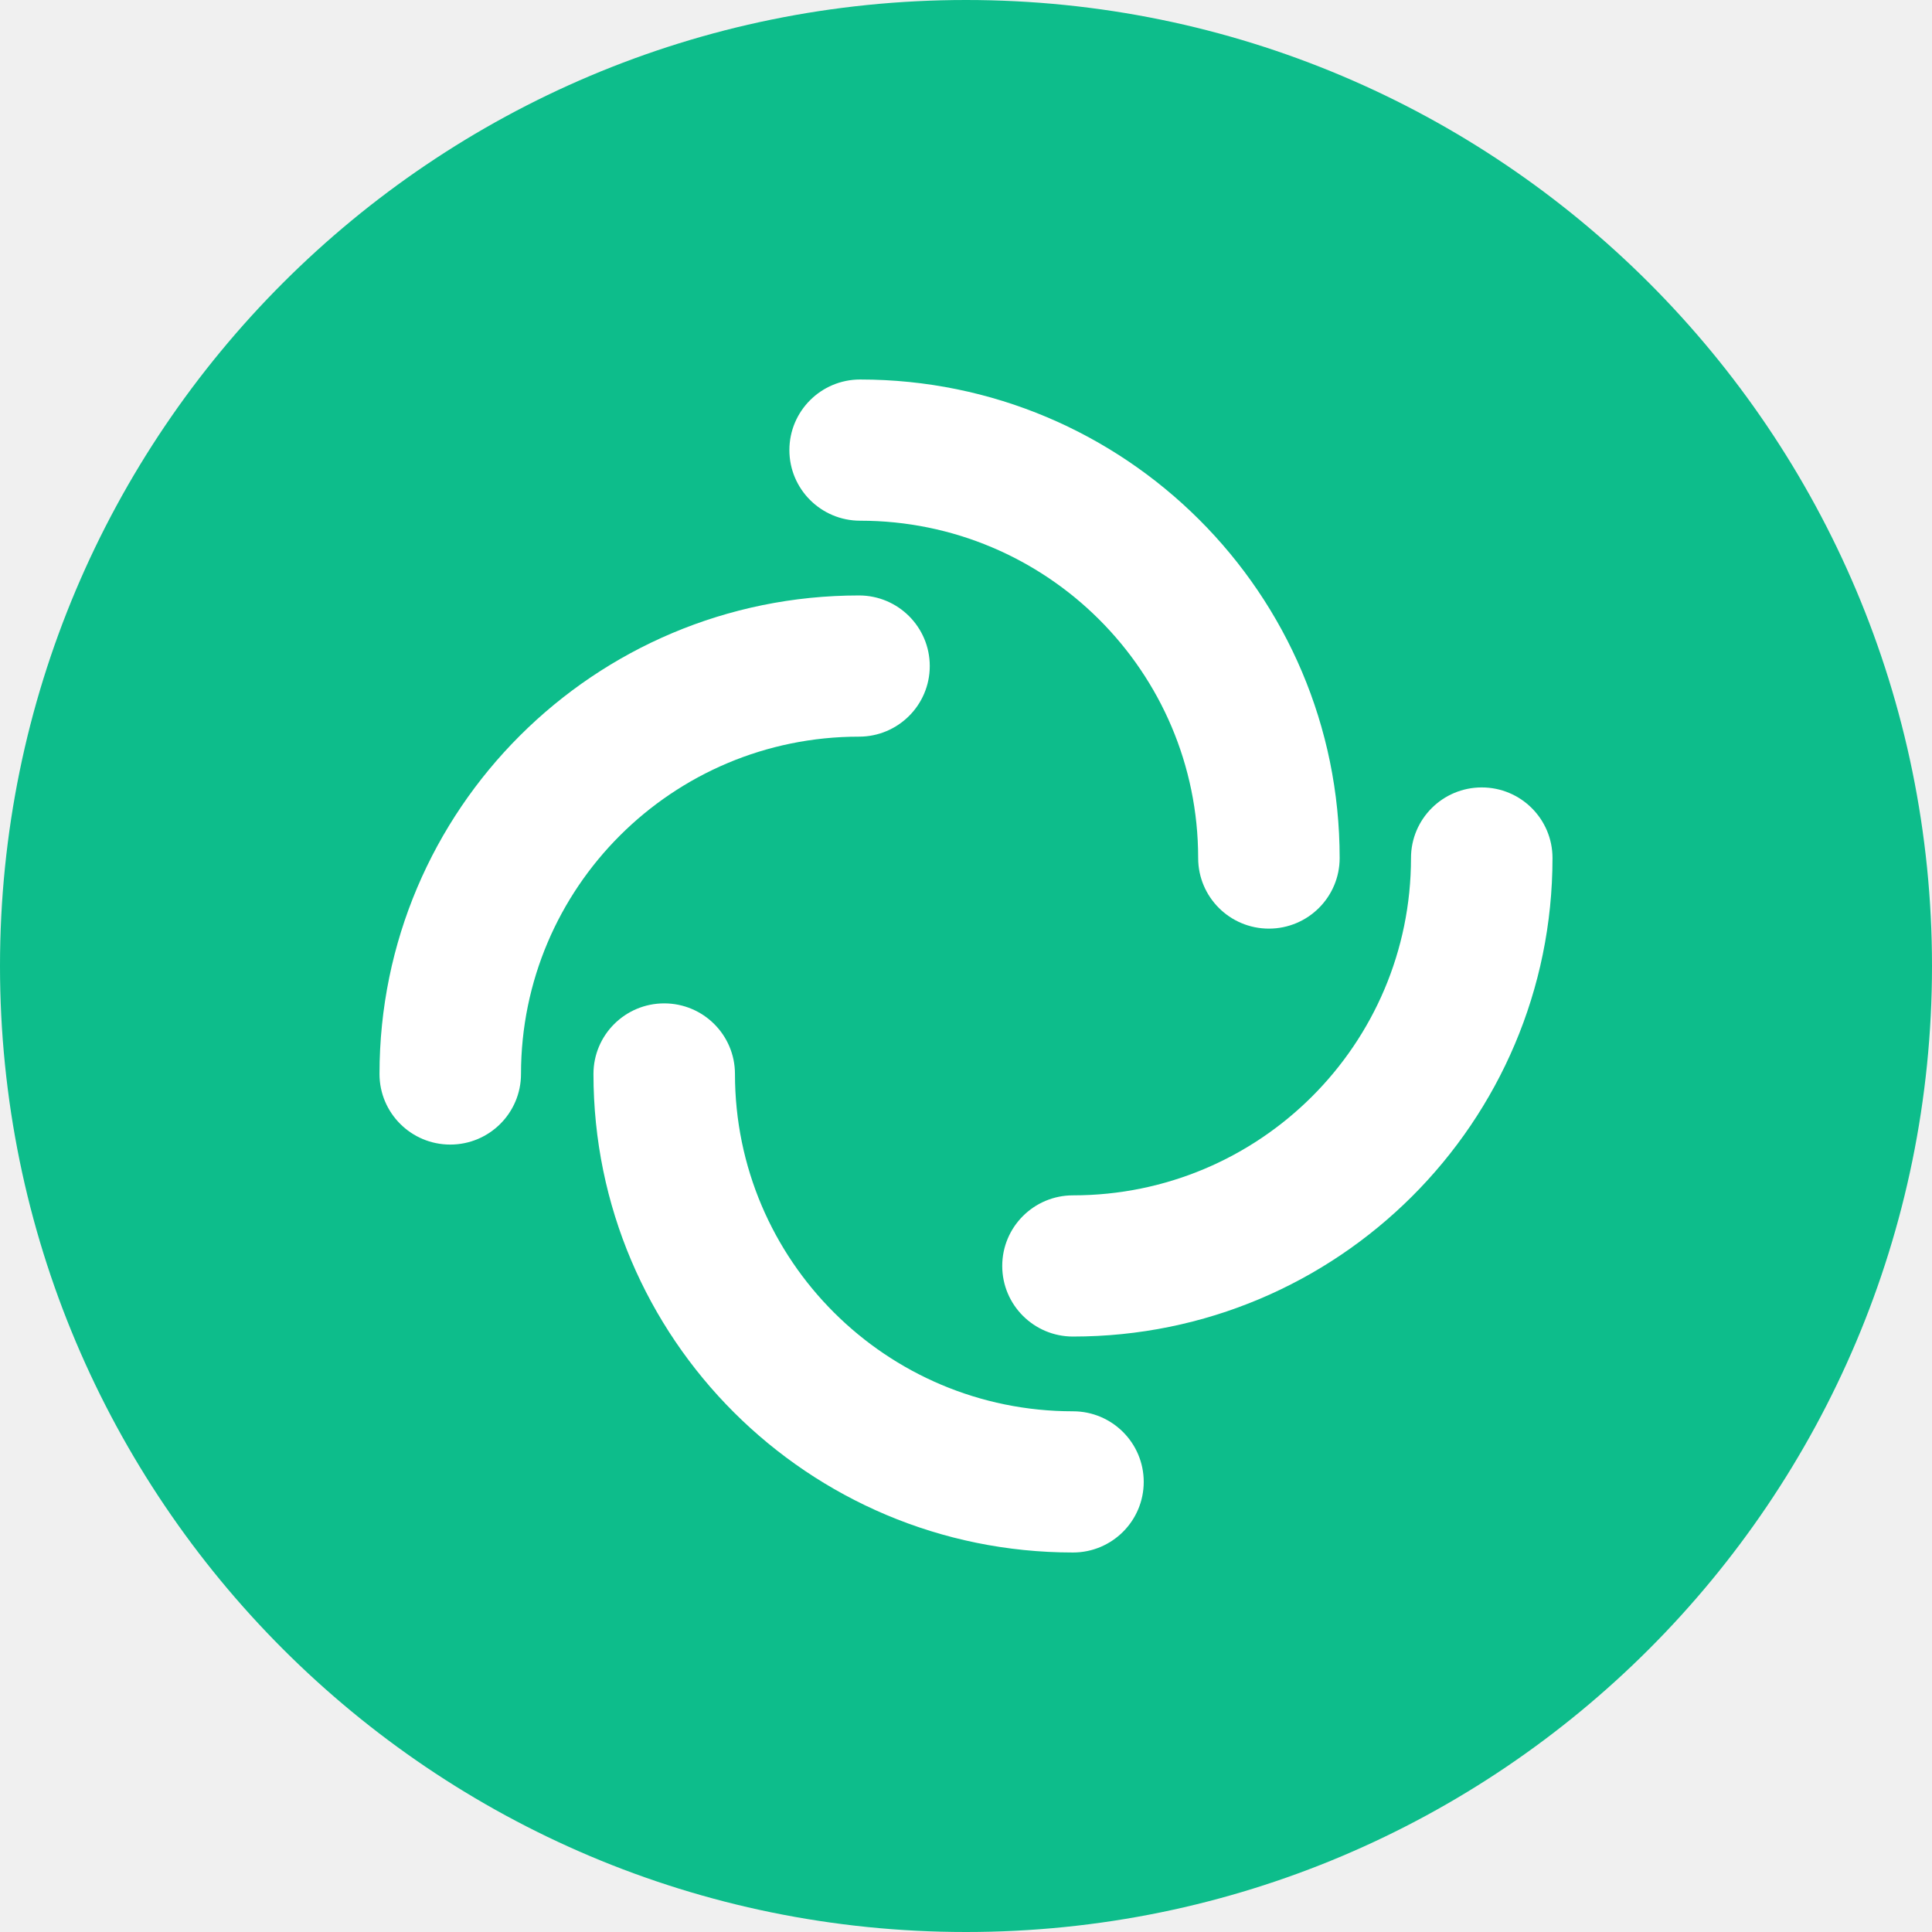
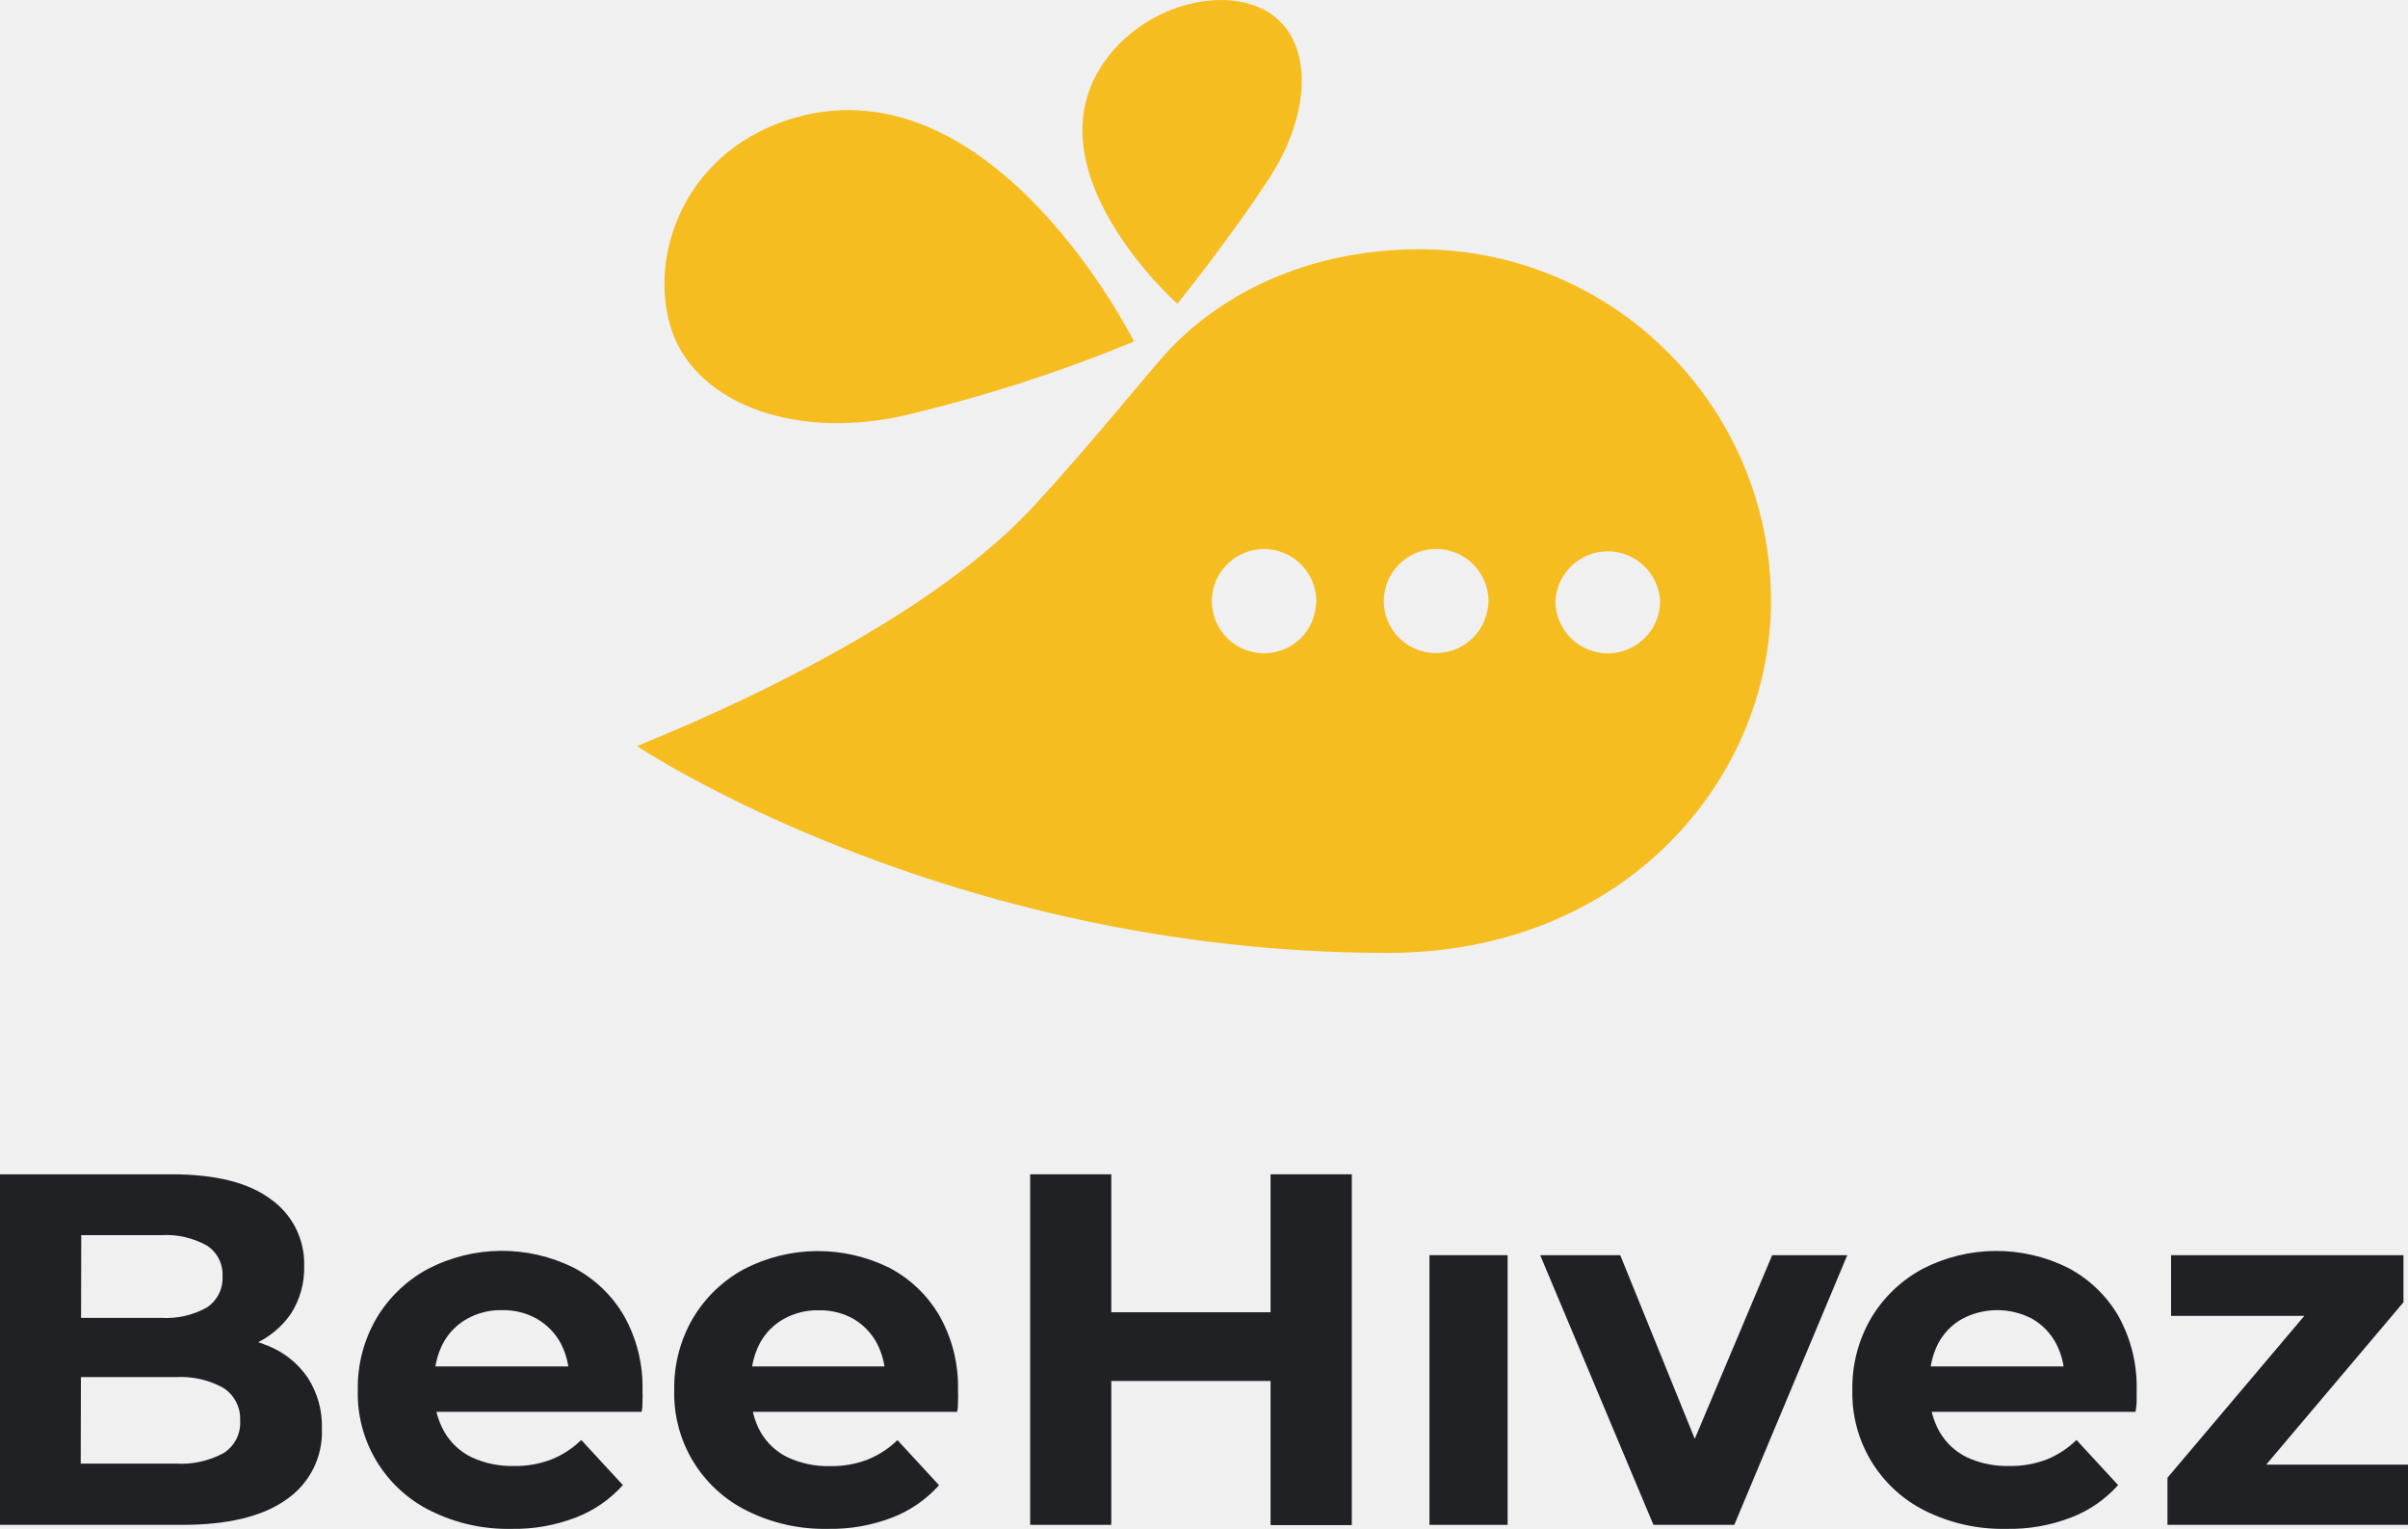
- <svg xmlns="http://www.w3.org/2000/svg" width="200" height="200" viewBox="0 0 200 200" fill="none">
-   <path fill-rule="evenodd" clip-rule="evenodd" d="M100 200C155.228 200 200 155.228 200 100C200 44.772 155.228 0 100 0C44.772 0 0 44.772 0 100C0 155.228 44.772 200 100 200Z" fill="#0DBD8B" />
-   <path fill-rule="evenodd" clip-rule="evenodd" d="M81.717 46.595C81.717 42.558 84.996 39.286 89.041 39.286C116.456 39.286 138.681 61.464 138.681 88.823C138.681 92.859 135.401 96.131 131.357 96.131C127.312 96.131 124.033 92.859 124.033 88.823C124.033 69.537 108.366 53.903 89.041 53.903C84.996 53.903 81.717 50.631 81.717 46.595Z" fill="white" />
-   <path fill-rule="evenodd" clip-rule="evenodd" d="M153.39 81.514C157.435 81.514 160.714 84.786 160.714 88.822C160.714 116.181 138.49 138.359 111.075 138.359C107.03 138.359 103.751 135.087 103.751 131.05C103.751 127.014 107.03 123.742 111.075 123.742C130.4 123.742 146.066 108.108 146.066 88.822C146.066 84.786 149.345 81.514 153.39 81.514Z" fill="white" />
-   <path fill-rule="evenodd" clip-rule="evenodd" d="M118.398 153.405C118.398 157.442 115.119 160.714 111.074 160.714C83.659 160.714 61.435 138.536 61.435 111.177C61.435 107.141 64.714 103.869 68.759 103.869C72.803 103.869 76.083 107.141 76.083 111.177C76.083 130.463 91.749 146.097 111.074 146.097C115.119 146.097 118.398 149.369 118.398 153.405Z" fill="white" />
-   <path fill-rule="evenodd" clip-rule="evenodd" d="M46.61 118.486C42.565 118.486 39.286 115.214 39.286 111.178C39.286 83.819 61.51 61.641 88.925 61.641C92.97 61.641 96.249 64.913 96.249 68.95C96.249 72.986 92.97 76.258 88.925 76.258C69.6 76.258 53.934 91.892 53.934 111.178C53.934 115.214 50.655 118.486 46.61 118.486Z" fill="white" />
+ <svg xmlns="http://www.w3.org/2000/svg" viewBox="0 0 180.5 114.57">
+   <defs>
+     <style>.cls-1{fill:#f5bd1f;}.cls-2{fill:#202125;}</style>
+   </defs>
+   <g id="Layer_2" data-name="Layer 2">
+     <g id="Layer_1-2" data-name="Layer 1">
+       <path class="cls-1" d="M106.39,18.68c-7.5,0-14.49,2.76-19.17,8-1,1.08-5.3,6.43-9.65,11.16C70.51,45.54,57.38,52,47.75,55.91c0,0,23.13,15.5,56.27,15.5,17.82,0,28.73-13.07,28.73-26.36A26.37,26.37,0,0,0,106.39,18.68ZM98.57,45.84A3.82,3.82,0,0,1,98,47.23a3.37,3.37,0,0,1-.48.58,3.91,3.91,0,0,1-5.54,0,3.84,3.84,0,0,1-.47-.58,3.66,3.66,0,0,1-.59-1.39,3.47,3.47,0,0,1-.08-.79,3.83,3.83,0,0,1,.67-2.19,3.92,3.92,0,0,1,7.16,2.19A4.15,4.15,0,0,1,98.57,45.84Zm12.9,0a4,4,0,0,1-.59,1.39,3.93,3.93,0,0,1-6,.58,3.37,3.37,0,0,1-.48-.58,3.82,3.82,0,0,1-.59-1.39,4.15,4.15,0,0,1-.08-.79,3.83,3.83,0,0,1,.67-2.19,3.93,3.93,0,0,1,7.18,2.19A4.15,4.15,0,0,1,111.47,45.84Zm12.89,0a3.82,3.82,0,0,1-.59,1.39,3.89,3.89,0,0,1-.48.58,3.92,3.92,0,0,1-5.55,0,3.37,3.37,0,0,1-.48-.58,4,4,0,0,1-.59-1.39,4.15,4.15,0,0,1-.08-.79,3.93,3.93,0,0,1,7.85,0A4.15,4.15,0,0,1,124.36,45.84Z" />
+       <path class="cls-1" d="M85,25.59a112.8,112.8,0,0,1-17.41,5.59C59.15,33,51.83,30,50.22,24.34s1.41-13.26,9.41-15.53C74.54,4.59,85,25.59,85,25.59Z" />
+       <path class="cls-1" d="M88.25,22.76s3.87-4.76,7-9.58c2.92-4.58,3.24-9.8.11-12.07S86.06.11,82.87,4.5C76.91,12.7,88.25,22.76,88.25,22.76Z" />
+       <path class="cls-2" d="M0,114.27V88H12.84c3.31,0,5.79.62,7.46,1.87a5.91,5.91,0,0,1,2.5,5,6.3,6.3,0,0,1-1,3.59A6.62,6.62,0,0,1,19,100.75a9.42,9.42,0,0,1-4.05.82l.71-1.54a11.25,11.25,0,0,1,4.4.81,6.57,6.57,0,0,1,3,2.39,6.67,6.67,0,0,1,1.07,3.86,6.12,6.12,0,0,1-2.66,5.28q-2.67,1.91-7.85,1.9Zm6.05-4.59h7.1a6.71,6.71,0,0,0,3.58-.77A2.67,2.67,0,0,0,18,106.45,2.74,2.74,0,0,0,16.73,104a6.59,6.59,0,0,0-3.58-.8H5.6V98.76h6.49a6.27,6.27,0,0,0,3.4-.77,2.62,2.62,0,0,0,1.19-2.35,2.57,2.57,0,0,0-1.19-2.31,6.27,6.27,0,0,0-3.4-.77h-6Z" />
+       <path class="cls-2" d="M38.35,114.57a13,13,0,0,1-6.07-1.35,9.8,9.8,0,0,1-5.46-9.06,10.3,10.3,0,0,1,1.41-5.39,10,10,0,0,1,3.85-3.68A12.05,12.05,0,0,1,43,95a9.39,9.39,0,0,1,3.77,3.6,10.82,10.82,0,0,1,1.39,5.62,7.5,7.5,0,0,1,0,.77c0,.29,0,.56-.07.81H31.59V102.4H44.92l-2.25,1a5.69,5.69,0,0,0-.64-2.74,4.69,4.69,0,0,0-1.77-1.82,5.11,5.11,0,0,0-2.63-.66,5.17,5.17,0,0,0-2.64.66,4.59,4.59,0,0,0-1.79,1.84,5.88,5.88,0,0,0-.64,2.8v.9a5.67,5.67,0,0,0,.74,2.91,4.73,4.73,0,0,0,2.06,1.92,7.16,7.16,0,0,0,3.14.65,7.49,7.49,0,0,0,2.83-.49,6.82,6.82,0,0,0,2.24-1.46l3.12,3.38a9.13,9.13,0,0,1-3.5,2.42A12.79,12.79,0,0,1,38.35,114.57Z" />
+       <path class="cls-2" d="M62.05,114.57A13,13,0,0,1,56,113.22a9.8,9.8,0,0,1-5.46-9.06,10.3,10.3,0,0,1,1.41-5.39,10,10,0,0,1,3.85-3.68A12.05,12.05,0,0,1,66.65,95a9.39,9.39,0,0,1,3.77,3.6,10.82,10.82,0,0,1,1.39,5.62,7.5,7.5,0,0,1,0,.77c0,.29,0,.56-.07.81H55.29V102.4H68.62l-2.25,1a5.69,5.69,0,0,0-.64-2.74A4.69,4.69,0,0,0,64,98.85a5.11,5.11,0,0,0-2.63-.66,5.17,5.17,0,0,0-2.64.66,4.59,4.59,0,0,0-1.79,1.84,5.88,5.88,0,0,0-.64,2.8v.9A5.67,5.67,0,0,0,57,107.3a4.73,4.73,0,0,0,2.06,1.92,7.16,7.16,0,0,0,3.14.65,7.49,7.49,0,0,0,2.83-.49,6.82,6.82,0,0,0,2.24-1.46l3.12,3.38a9.13,9.13,0,0,1-3.5,2.42A12.79,12.79,0,0,1,62.05,114.57Z" />
+       <path class="cls-2" d="M83.3,114.27H77.22V88H83.3Zm12.39-10.78H82.85V98.34H95.69ZM95.24,88h6.09v26.29H95.24Z" />
+       <rect class="cls-2" x="107.15" y="94.06" width="5.86" height="20.21" />
+       <path class="cls-2" d="M123.94,114.27l-8.49-20.21h6l7.06,17.39h-3l7.33-17.39h5.63L130,114.27Z" />
+       <path class="cls-2" d="M150.38,114.57a13.05,13.05,0,0,1-6.07-1.35,9.84,9.84,0,0,1-5.46-9.06,10.3,10.3,0,0,1,1.41-5.39,10,10,0,0,1,3.85-3.68A12.05,12.05,0,0,1,155,95a9.48,9.48,0,0,1,3.78,3.6,10.92,10.92,0,0,1,1.38,5.62c0,.22,0,.48,0,.77s-.05.56-.08.81H143.62V102.4H157l-2.25,1a5.58,5.58,0,0,0-.64-2.74,4.67,4.67,0,0,0-1.76-1.82,5.61,5.61,0,0,0-5.28,0,4.59,4.59,0,0,0-1.79,1.84,5.87,5.87,0,0,0-.63,2.8v.9a5.67,5.67,0,0,0,.73,2.91,4.78,4.78,0,0,0,2.06,1.92,7.16,7.16,0,0,0,3.14.65,7.54,7.54,0,0,0,2.84-.49,6.88,6.88,0,0,0,2.23-1.46l3.12,3.38a9.05,9.05,0,0,1-3.5,2.42A12.75,12.75,0,0,1,150.38,114.57Z" />
+       <path class="cls-2" d="M162.47,114.27v-3.53l11.95-14.13,1,2H162.74V94.06h17.42v3.53l-11.94,14.12-1.05-1.95H180.5v4.51Z" />
+     </g>
+   </g>
</svg>
